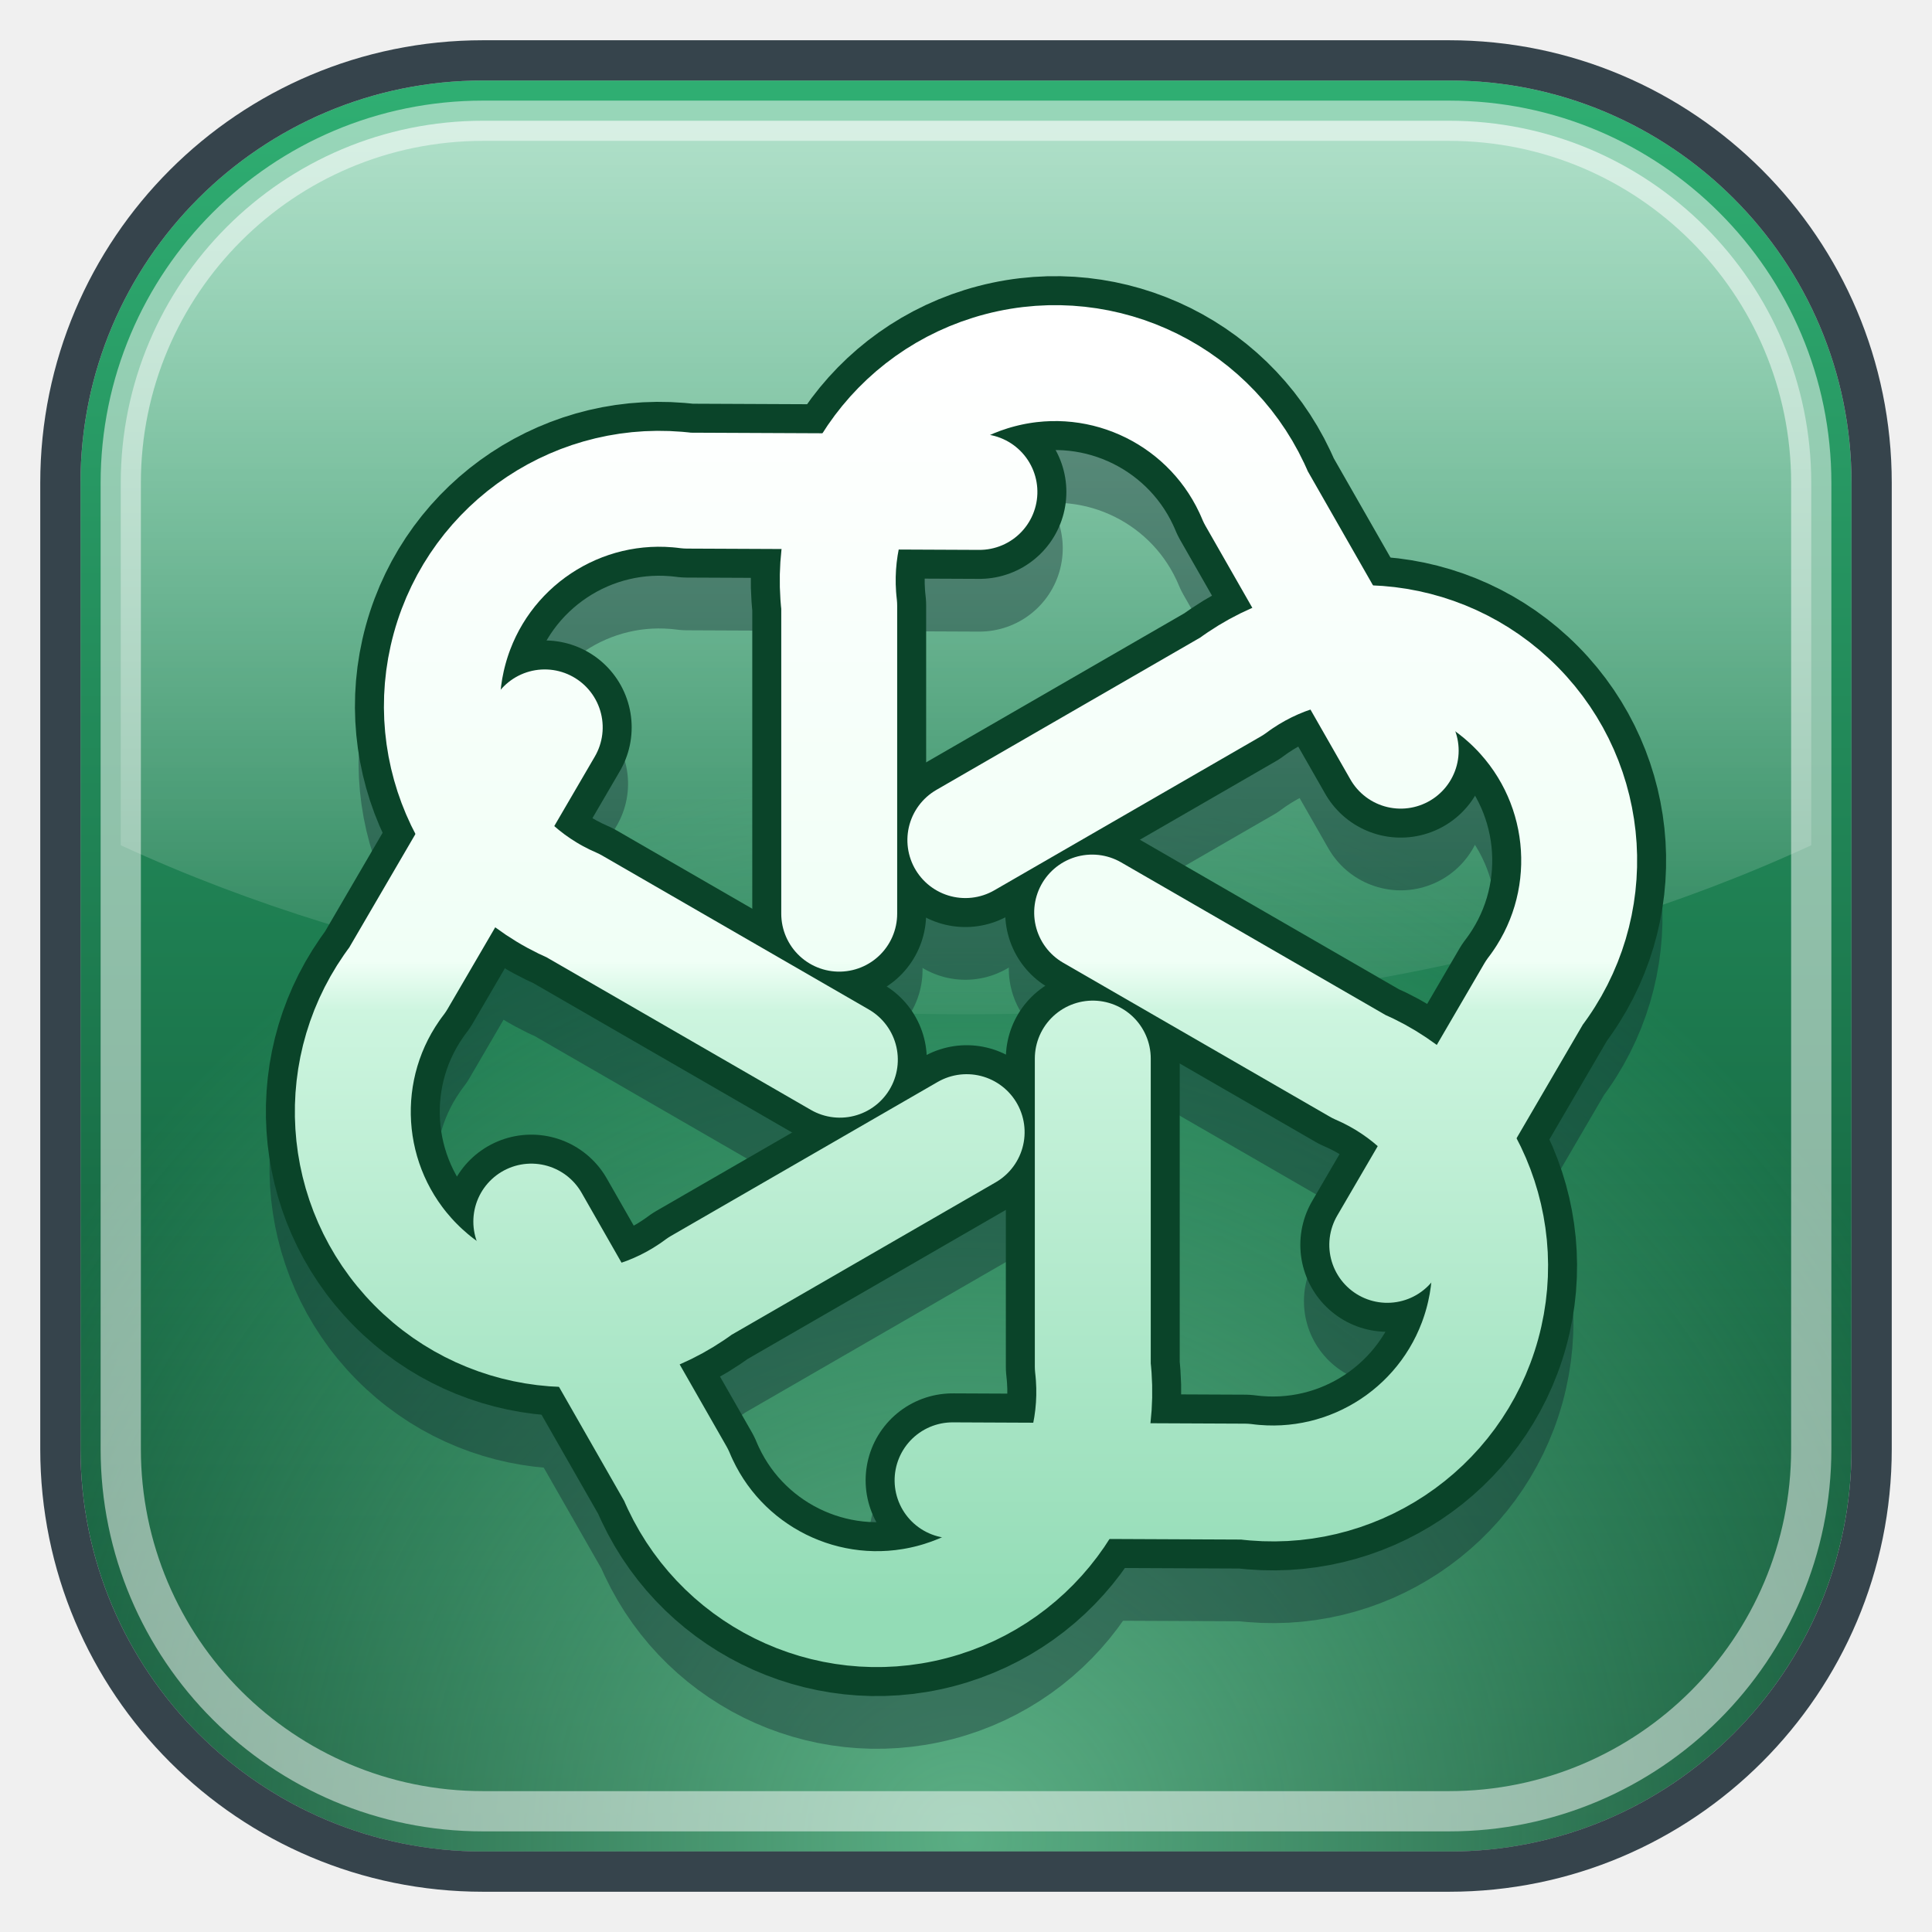
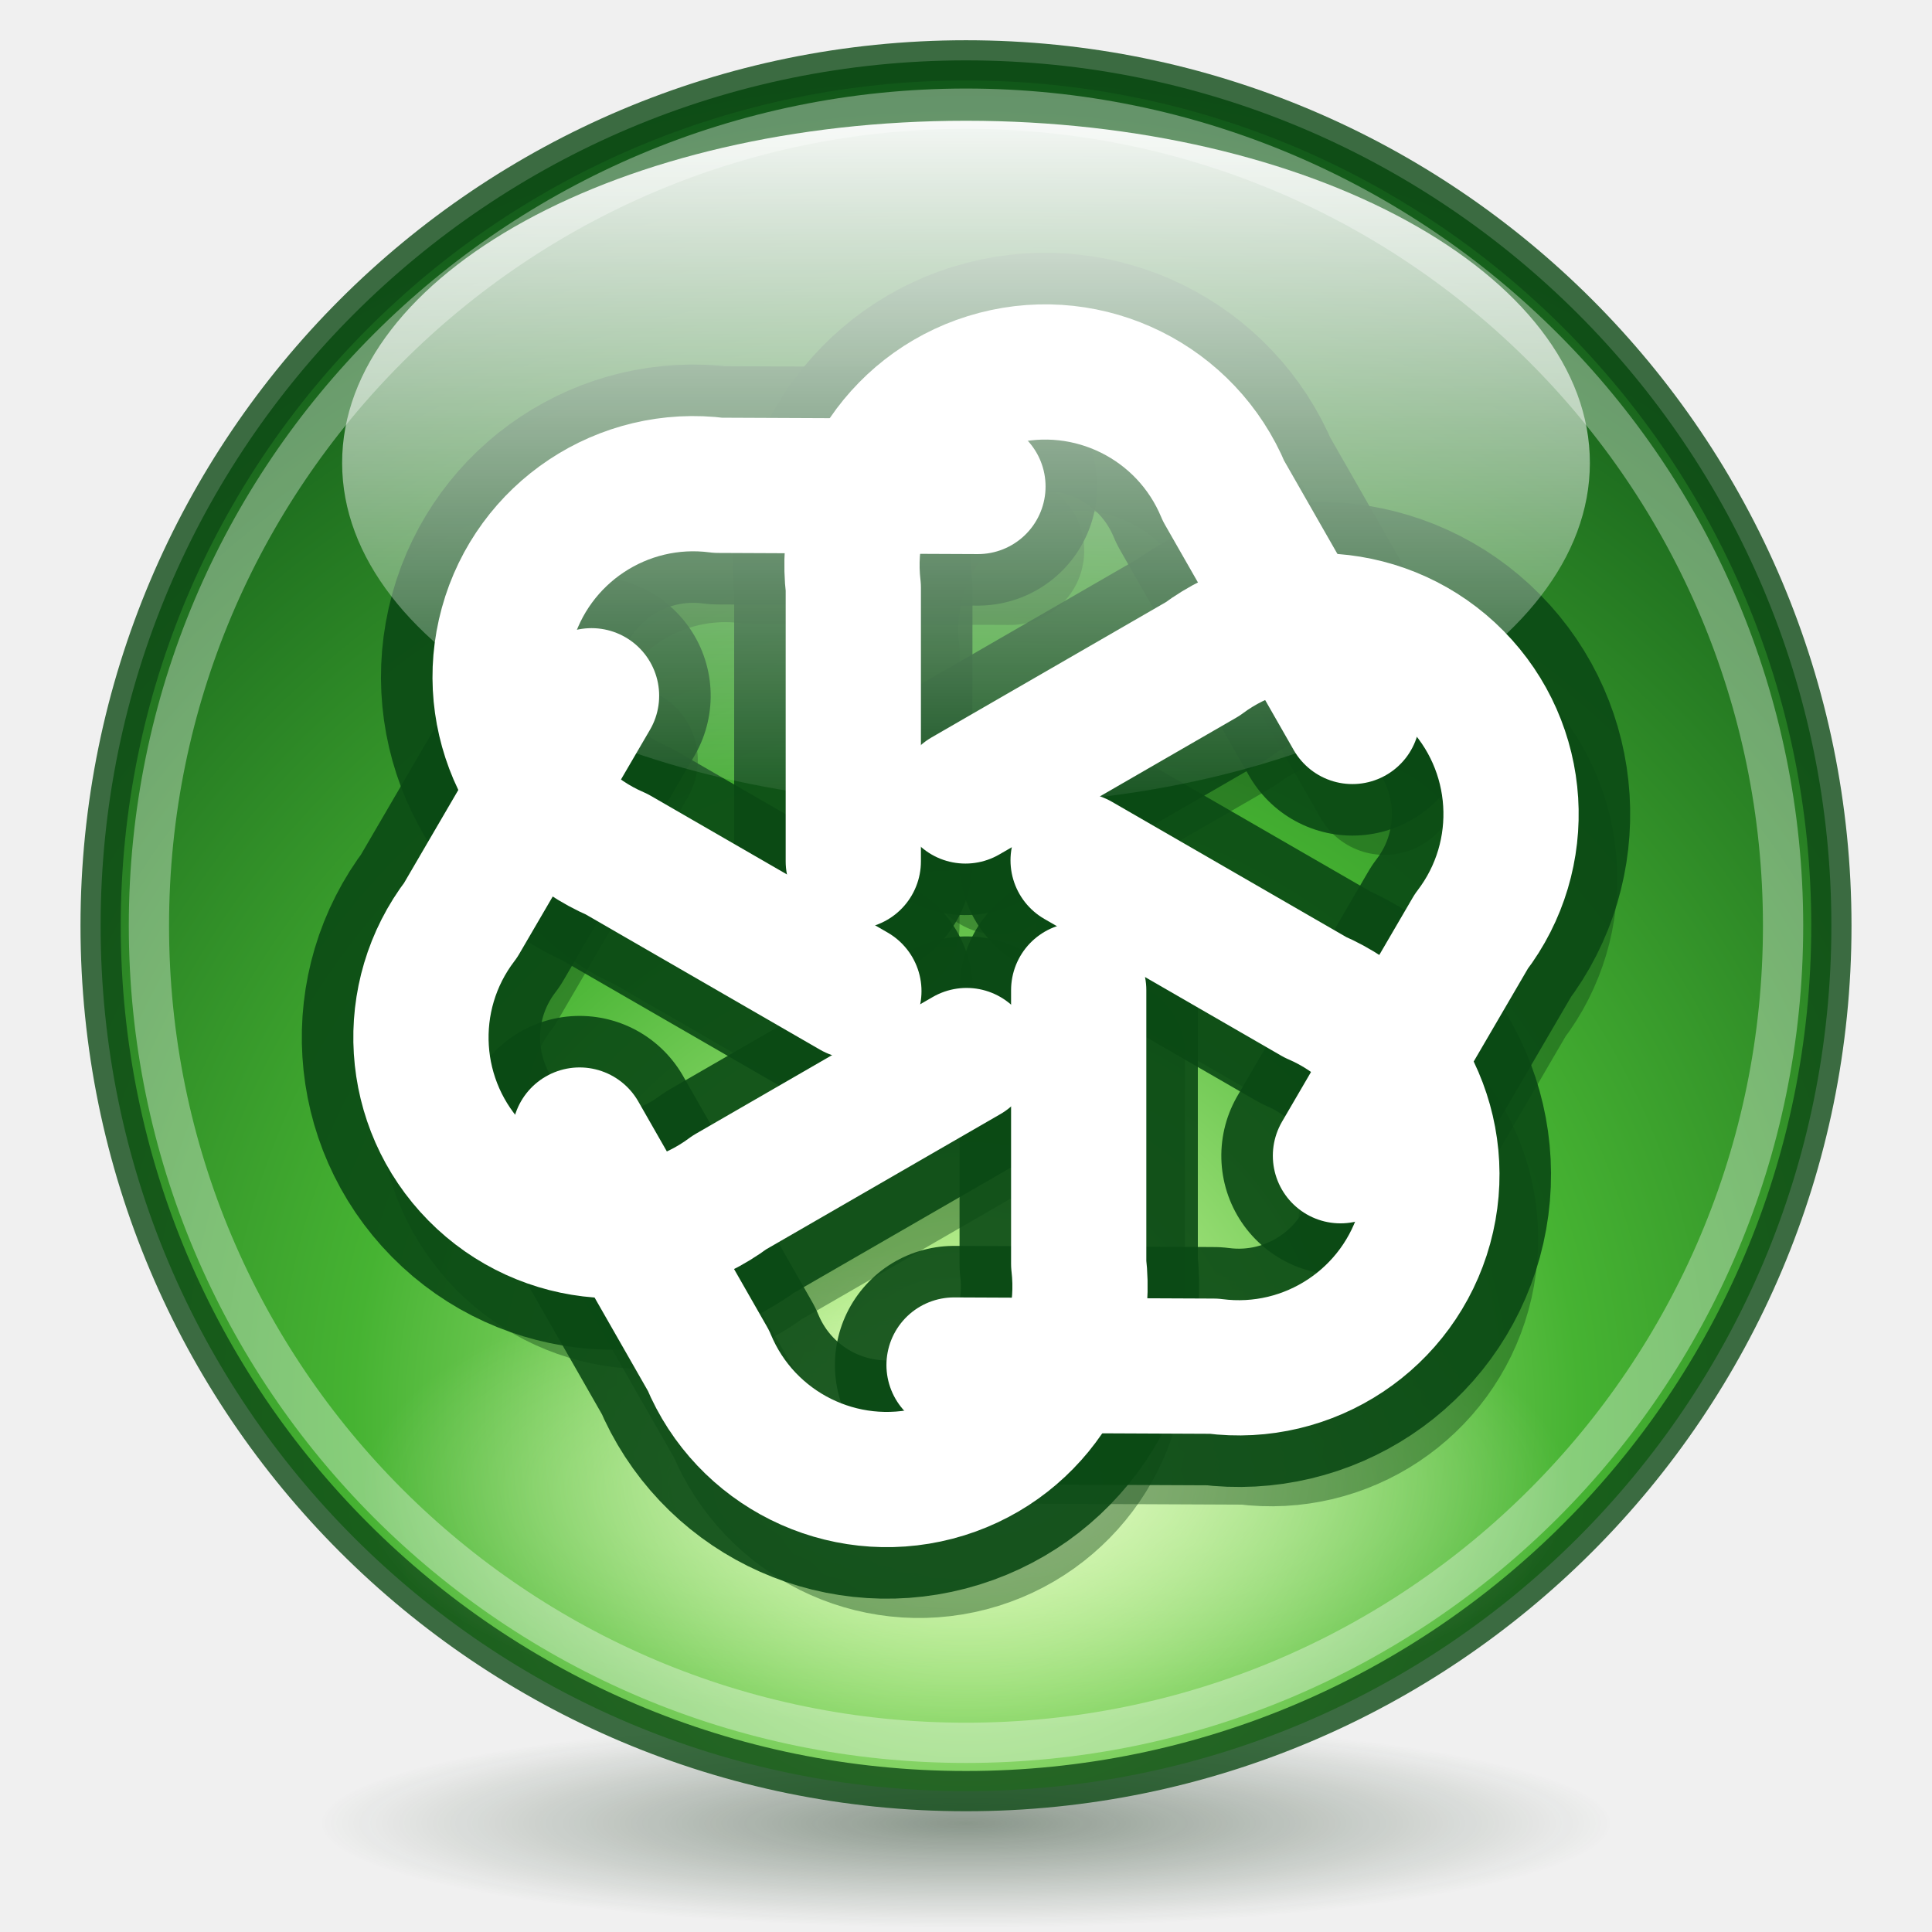
<svg xmlns="http://www.w3.org/2000/svg" width="48" height="48" viewBox="0 0 48 48">
  <defs>
-     <linearGradient id="codex-body" x1="0" y1="0" x2="0" y2="1">
-       <stop offset="0" stop-color="#2fae72" />
-       <stop offset="1" stop-color="#0c4a2e" />
-     </linearGradient>
-     <radialGradient id="codex-glow" cx=".5" cy="1" r=".62">
-       <stop offset="0" stop-color="#8ff0bd" stop-opacity=".6" />
-       <stop offset="1" stop-color="#8ff0bd" stop-opacity="0" />
+     <radialGradient id="cx-sh" cx=".5" cy=".5" r=".5">
+       <stop offset="0" stop-color="#0d2a10" stop-opacity=".45" />
+       <stop offset="1" stop-color="#0d2a10" stop-opacity="0" />
    </radialGradient>
-     <linearGradient id="codex-gloss" x1="0" y1="0" x2="0" y2="1">
-       <stop offset="0" stop-color="#fff" stop-opacity=".62" />
+     <radialGradient id="cx-orb" cx=".5" cy=".78" r=".78">
+       <stop offset="0" stop-color="#d8ffa8" />
+       <stop offset=".45" stop-color="#46b332" />
+       <stop offset="1" stop-color="#0f5418" />
+     </radialGradient>
+     <radialGradient id="cx-glow" cx=".5" cy=".5" r=".5">
+       <stop offset="0" stop-color="#f2ffd8" stop-opacity=".7" />
+       <stop offset="1" stop-color="#f2ffd8" stop-opacity="0" />
+     </radialGradient>
+     <linearGradient id="cx-hi" x1="0" y1="0" x2="0" y2="1">
+       <stop offset="0" stop-color="#fff" stop-opacity=".95" />
      <stop offset="1" stop-color="#fff" stop-opacity=".06" />
    </linearGradient>
-     <linearGradient id="codex-metal" gradientUnits="userSpaceOnUse" x1="0" y1="9" x2="0" y2="40">
-       <stop offset="0" stop-color="#ffffff" />
-       <stop offset=".48" stop-color="#f0fff6" />
-       <stop offset=".52" stop-color="#cdf5df" />
-       <stop offset="1" stop-color="#93dcb6" />
-     </linearGradient>
-     <mask id="codex-bl" maskUnits="userSpaceOnUse" x="0" y="0" width="48" height="48">
-       <g transform="translate(24 24.5) scale(.9)" fill="none" stroke="#fff" stroke-width="3.2" stroke-linejoin="round" stroke-linecap="round">
-         <path d="M-3.5 -2V-10.5A6 6 0 0 1 8 -13.5L12 -6.5" transform="rotate(0)" />
-         <path d="M-3.5 -2V-10.5A6 6 0 0 1 8 -13.5L12 -6.5" transform="rotate(60)" />
-         <path d="M-3.5 -2V-10.5A6 6 0 0 1 8 -13.5L12 -6.5" transform="rotate(120)" />
-         <path d="M-3.5 -2V-10.5A6 6 0 0 1 8 -13.5L12 -6.5" transform="rotate(180)" />
-         <path d="M-3.5 -2V-10.5A6 6 0 0 1 8 -13.5L12 -6.5" transform="rotate(240)" />
-         <path d="M-3.5 -2V-10.5A6 6 0 0 1 8 -13.5L12 -6.5" transform="rotate(300)" />
-       </g>
-     </mask>
  </defs>
-   <rect x="2" y="2" width="44" height="44" rx="10" fill="url(#codex-body)" />
-   <rect x="2" y="2" width="44" height="44" rx="10" fill="url(#codex-glow)" />
-   <path d="M3 12a9 9 0 0 1 9-9h24a9 9 0 0 1 9 9v9c-6.5 3-14 4.2-21 4.2S9.5 24 3 21z" fill="url(#codex-gloss)" />
-   <g transform="translate(0 1.4)" opacity=".35">
-     <g transform="translate(24 24.5) scale(.9)" fill="none" stroke="#081a24" stroke-width="4.6" stroke-linejoin="round" stroke-linecap="round">
-       <path d="M-3.5 -2V-10.5A6 6 0 0 1 8 -13.5L12 -6.5" transform="rotate(0)" />
-       <path d="M-3.5 -2V-10.5A6 6 0 0 1 8 -13.5L12 -6.5" transform="rotate(60)" />
-       <path d="M-3.5 -2V-10.5A6 6 0 0 1 8 -13.5L12 -6.5" transform="rotate(120)" />
-       <path d="M-3.5 -2V-10.5A6 6 0 0 1 8 -13.5L12 -6.5" transform="rotate(180)" />
-       <path d="M-3.5 -2V-10.5A6 6 0 0 1 8 -13.5L12 -6.5" transform="rotate(240)" />
-       <path d="M-3.5 -2V-10.5A6 6 0 0 1 8 -13.5L12 -6.5" transform="rotate(300)" />
-     </g>
-   </g>
-   <g transform="translate(24 24.5) scale(.9)" fill="none" stroke="#0a4429" stroke-width="4.8" stroke-linejoin="round" stroke-linecap="round">
+   <ellipse cx="24" cy="45.3" rx="16" ry="2.6" fill="url(#cx-sh)" />
+   <circle cx="24" cy="23" r="21.5" fill="url(#cx-orb)" stroke="#0e4a16" stroke-opacity=".8" />
+   <ellipse cx="24" cy="37" rx="15" ry="6" fill="url(#cx-glow)" />
+   <g transform="translate(24.8 24.6) scale(.8)" fill="none" stroke="#0b3f12" stroke-opacity=".4" stroke-width="4.6" stroke-linejoin="round" stroke-linecap="round">
    <path d="M-3.5 -2V-10.5A6 6 0 0 1 8 -13.5L12 -6.5" transform="rotate(0)" />
    <path d="M-3.5 -2V-10.5A6 6 0 0 1 8 -13.5L12 -6.5" transform="rotate(60)" />
    <path d="M-3.5 -2V-10.5A6 6 0 0 1 8 -13.5L12 -6.5" transform="rotate(120)" />
    <path d="M-3.5 -2V-10.5A6 6 0 0 1 8 -13.5L12 -6.5" transform="rotate(180)" />
    <path d="M-3.5 -2V-10.5A6 6 0 0 1 8 -13.5L12 -6.5" transform="rotate(240)" />
    <path d="M-3.5 -2V-10.5A6 6 0 0 1 8 -13.5L12 -6.5" transform="rotate(300)" />
  </g>
-   <rect x="6" y="4" width="36" height="42" fill="url(#codex-metal)" mask="url(#codex-bl)" />
-   <rect x="3" y="3" width="42" height="42" rx="9" fill="none" stroke="#fff" stroke-opacity=".5" />
-   <rect x="1.5" y="1.5" width="45" height="45" rx="10.5" fill="none" stroke="#081a24" stroke-opacity=".8" />
+   <g transform="translate(24 23) scale(.8)" fill="none" stroke="#0b4a15" stroke-opacity=".9" stroke-width="7.4" stroke-linejoin="round" stroke-linecap="round">
+     <path d="M-3.5 -2V-10.5A6 6 0 0 1 8 -13.5L12 -6.5" transform="rotate(0)" />
+     <path d="M-3.5 -2V-10.5A6 6 0 0 1 8 -13.5L12 -6.5" transform="rotate(60)" />
+     <path d="M-3.5 -2V-10.5A6 6 0 0 1 8 -13.5L12 -6.5" transform="rotate(120)" />
+     <path d="M-3.5 -2V-10.5A6 6 0 0 1 8 -13.5L12 -6.5" transform="rotate(180)" />
+     <path d="M-3.5 -2V-10.5A6 6 0 0 1 8 -13.5L12 -6.5" transform="rotate(240)" />
+     <path d="M-3.5 -2V-10.5A6 6 0 0 1 8 -13.5L12 -6.5" transform="rotate(300)" />
+   </g>
+   <g transform="translate(24 23) scale(.8)" fill="none" stroke="#fff" stroke-width="4.2" stroke-linejoin="round" stroke-linecap="round">
+     <path d="M-3.5 -2V-10.5A6 6 0 0 1 8 -13.5L12 -6.5" transform="rotate(0)" />
+     <path d="M-3.5 -2V-10.5A6 6 0 0 1 8 -13.5L12 -6.5" transform="rotate(60)" />
+     <path d="M-3.5 -2V-10.5A6 6 0 0 1 8 -13.5L12 -6.5" transform="rotate(120)" />
+     <path d="M-3.5 -2V-10.5A6 6 0 0 1 8 -13.5L12 -6.5" transform="rotate(180)" />
+     <path d="M-3.5 -2V-10.5A6 6 0 0 1 8 -13.5L12 -6.5" transform="rotate(240)" />
+     <path d="M-3.5 -2V-10.5A6 6 0 0 1 8 -13.5L12 -6.5" transform="rotate(300)" />
+   </g>
+   <ellipse cx="24" cy="11.5" rx="15.5" ry="8.5" fill="url(#cx-hi)" />
+   <circle cx="24" cy="23" r="20.3" fill="none" stroke="#fff" stroke-opacity=".35" />
</svg>
